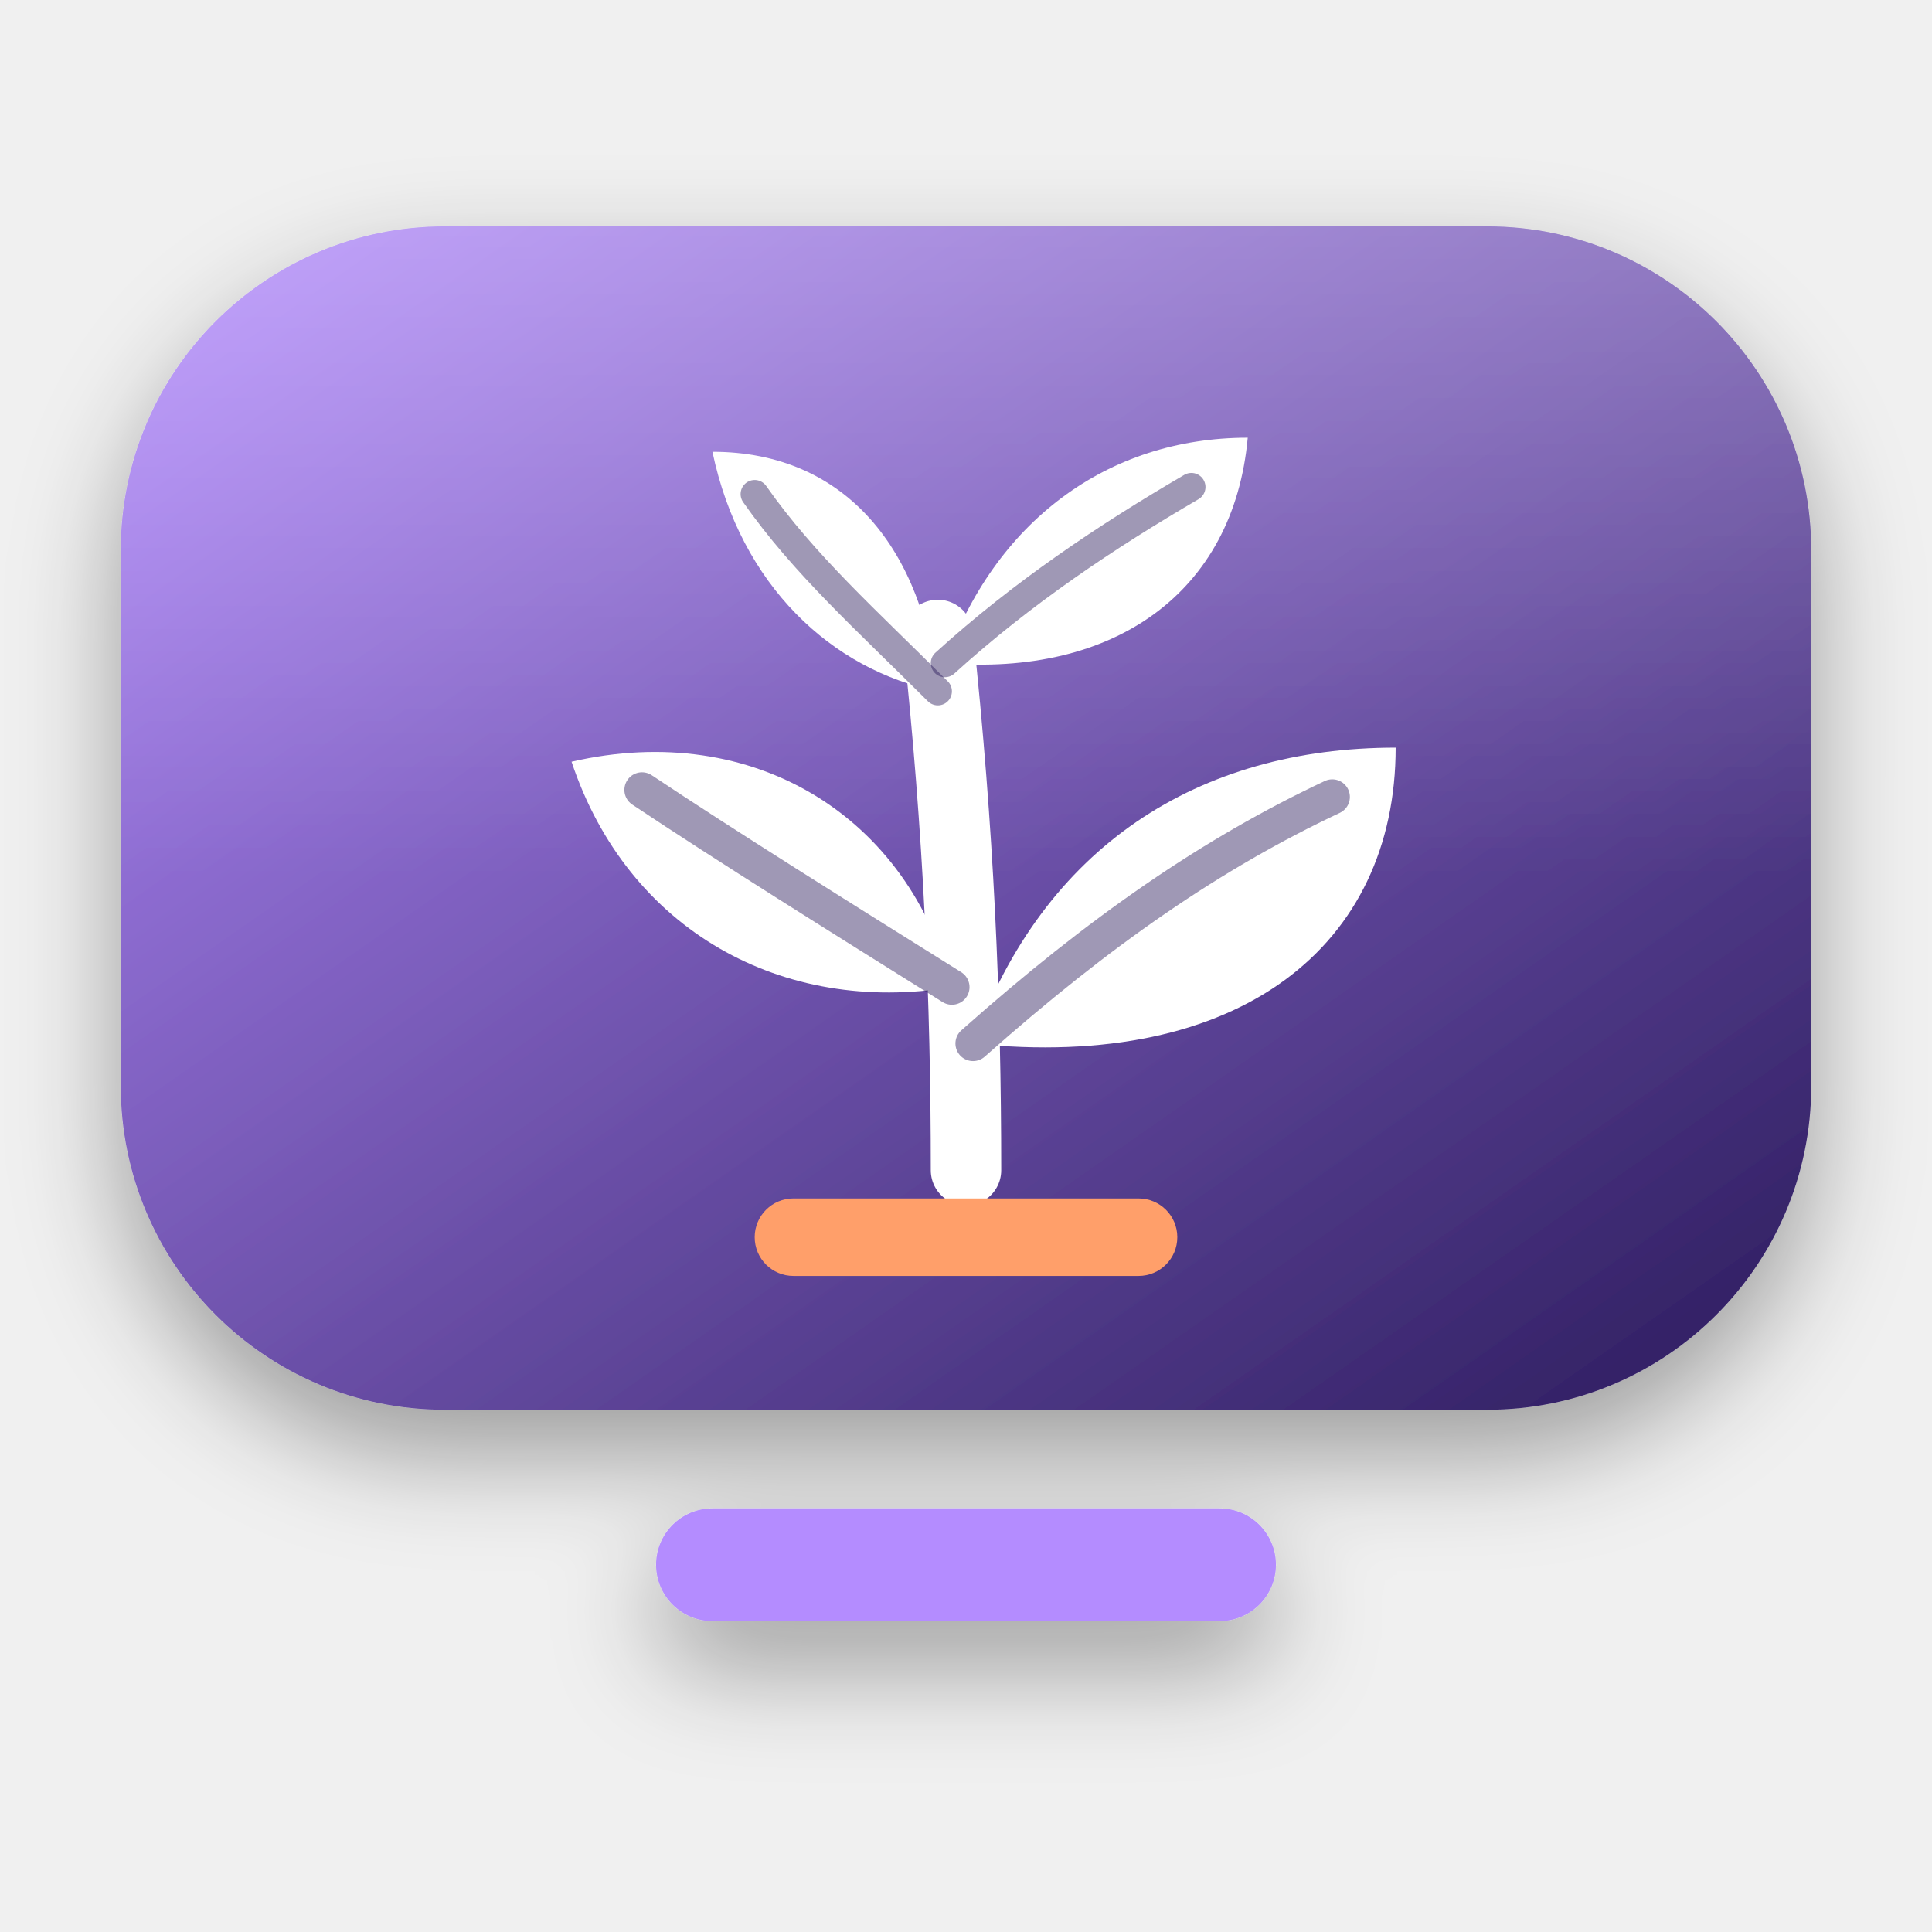
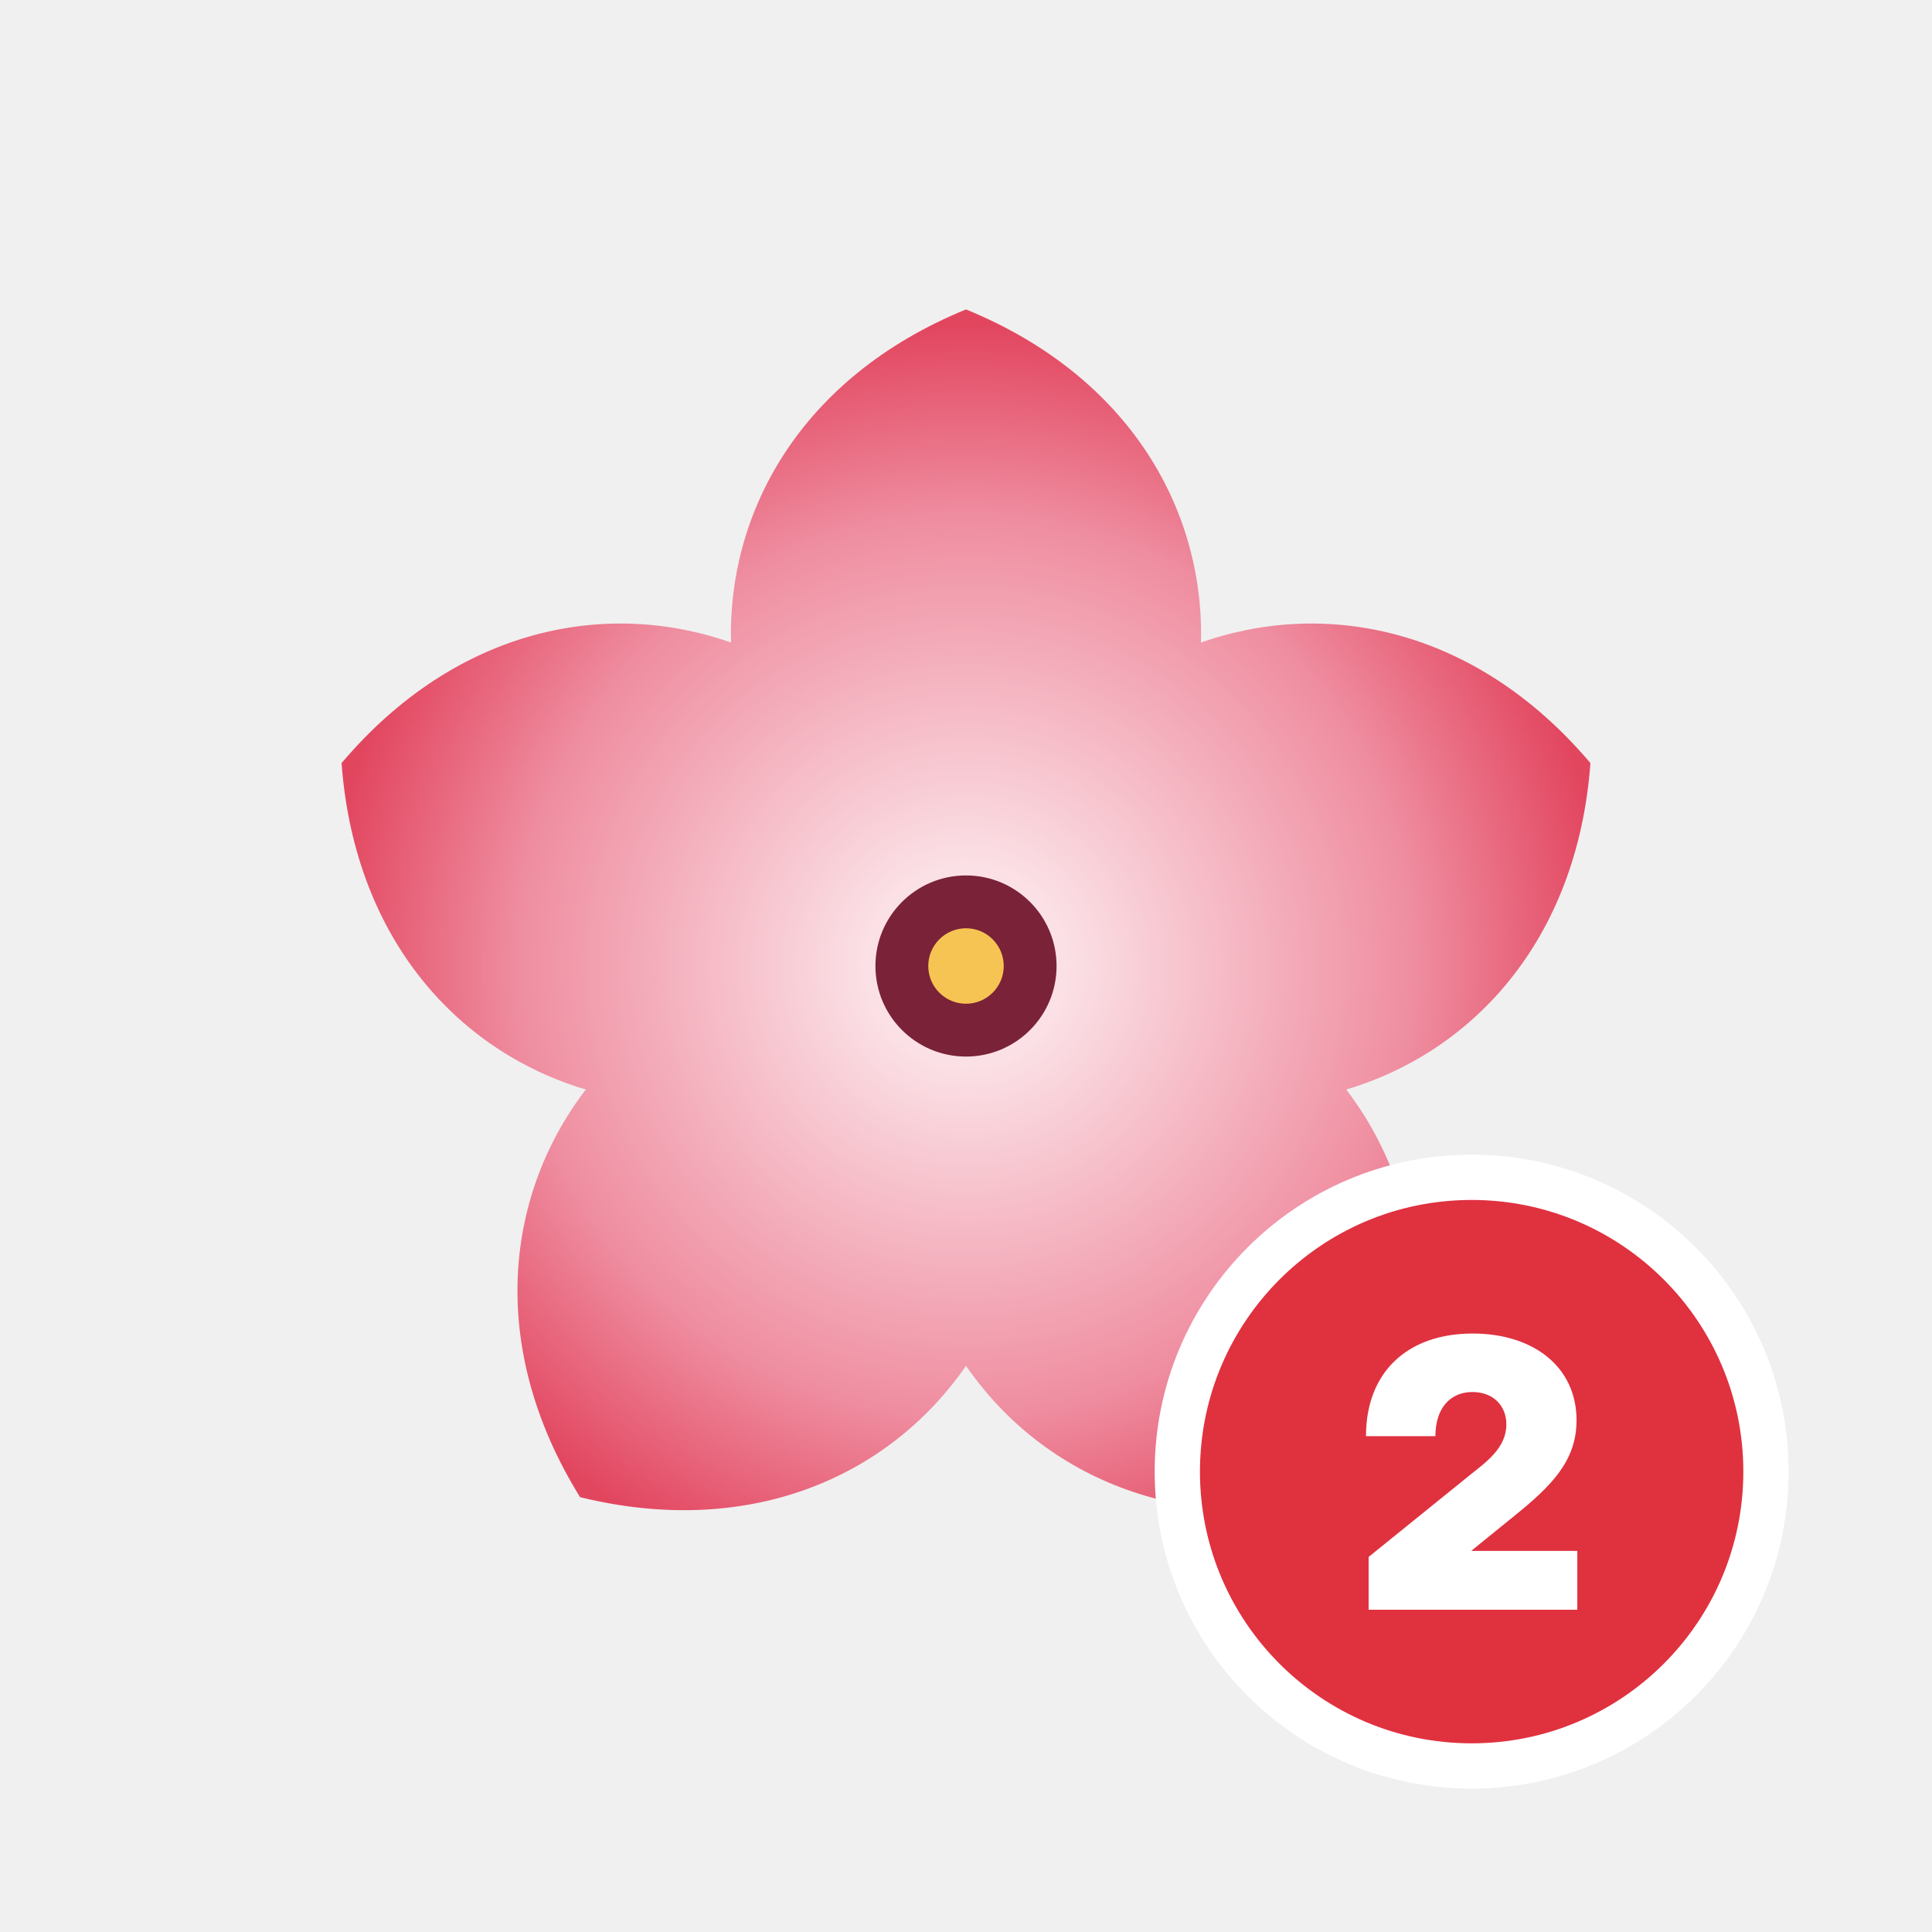
- <svg xmlns="http://www.w3.org/2000/svg" width="256" height="256" viewBox="0 0 256 256">
+ <svg xmlns="http://www.w3.org/2000/svg" viewBox="0 0 512 512" width="512" height="512">
  <defs>
-     <linearGradient id="screen" x1="0" y1="0" x2="1" y2="1">
-       <stop offset="0" stop-color="#B48CFF" />
-       <stop offset="1" stop-color="#2B1B5C" />
-     </linearGradient>
-     <linearGradient id="gloss" x1="0" y1="0" x2="0" y2="1">
-       <stop offset="0" stop-color="#FFFFFF" stop-opacity="0.22" />
-       <stop offset="0.55" stop-color="#FFFFFF" stop-opacity="0" />
-     </linearGradient>
-     <filter id="shadow" x="-20%" y="-20%" width="140%" height="150%">
-       <feDropShadow dx="0" dy="6" stdDeviation="7" flood-color="#000000" flood-opacity="0.35" />
-     </filter>
-     <symbol id="emblem" viewBox="0 0 240 204">
-       <rect x="0" y="0" width="240" height="168" rx="46" fill="url(#screen)" />
-       <rect x="0" y="0" width="240" height="168" rx="46" fill="url(#gloss)" />
-       <path d="M120 134 C120 110 119 86 116 58" fill="none" stroke="#FFFFFF" stroke-width="10" stroke-linecap="round" />
-       <path d="M118 108 C94 112 72 100 64 76 C90 70 112 84 118 108 Z" fill="#FFFFFF" />
-       <path d="M121 116 C131 88 153 74 181 74 C181 102 159 120 121 116 Z" fill="#FFFFFF" />
-       <path d="M116 66 C101 63 88 51 84 32 C103 32 114 46 116 66 Z" fill="#FFFFFF" />
-       <path d="M117 62 C124 42 140 30 160 30 C158 52 141 64 117 62 Z" fill="#FFFFFF" />
-       <path d="M121 116 C139 100 155 89 172 81" fill="none" stroke="#2B1B5C" stroke-opacity="0.45" stroke-width="5" stroke-linecap="round" />
-       <path d="M118 108 C102 98 86 88 74 80" fill="none" stroke="#2B1B5C" stroke-opacity="0.45" stroke-width="5" stroke-linecap="round" />
-       <path d="M117 62 C128 52 140 44 152 37" fill="none" stroke="#2B1B5C" stroke-opacity="0.45" stroke-width="4" stroke-linecap="round" />
-       <path d="M116 66 C106 56 97 48 90 38" fill="none" stroke="#2B1B5C" stroke-opacity="0.45" stroke-width="4" stroke-linecap="round" />
-       <rect x="90" y="138" width="60" height="11" rx="5.5" fill="#FF9F6B" />
-       <rect x="76" y="182" width="88" height="16" rx="8" fill="#B48CFF" />
-     </symbol>
+     <radialGradient id="petal" cx="256" cy="256" r="170" gradientUnits="userSpaceOnUse">
+       <stop offset="0.15" stop-color="#fbe1e6" />
+       <stop offset="0.7" stop-color="#ef8da0" />
+       <stop offset="1" stop-color="#e2465f" />
+     </radialGradient>
  </defs>
-   <use href="#emblem" x="16" y="30" width="224" height="190.4" filter="url(#shadow)" />
+   <path d="M256 256 C 178 226 168 118 256 82 C 344 118 334 226 256 256 Z" transform="rotate(0 256 256)" fill="url(#petal)" />
+   <path d="M256 256 C 178 226 168 118 256 82 C 344 118 334 226 256 256 Z" transform="rotate(72 256 256)" fill="url(#petal)" />
+   <path d="M256 256 C 178 226 168 118 256 82 C 344 118 334 226 256 256 Z" transform="rotate(144 256 256)" fill="url(#petal)" />
+   <path d="M256 256 C 178 226 168 118 256 82 C 344 118 334 226 256 256 Z" transform="rotate(216 256 256)" fill="url(#petal)" />
+   <path d="M256 256 C 178 226 168 118 256 82 C 344 118 334 226 256 256 Z" transform="rotate(288 256 256)" fill="url(#petal)" />
+   <circle cx="256" cy="256" r="24" fill="#7a2238" />
+   <circle cx="256" cy="256" r="10" fill="#f6c453" />
+   <circle cx="390" cy="390" r="78" fill="#e0313f" stroke="#fff" stroke-width="12" />
+   <path d="M362.7 426.6H418V411H390V410.9L401.6 401.5C411.2 393.7 417.8 387.1 417.8 376.4C417.8 362.1 406.2 353.4 390.3 353.4C372.8 353.4 362 363.8 362 380.6H380.4C380.4 373.1 384.4 368.9 390.2 368.9C395.6 368.9 399.2 372.4 399.2 377.5C399.2 383.7 393.8 387.5 389.8 390.7L362.7 412.6Z" fill="#fff" />
</svg>
